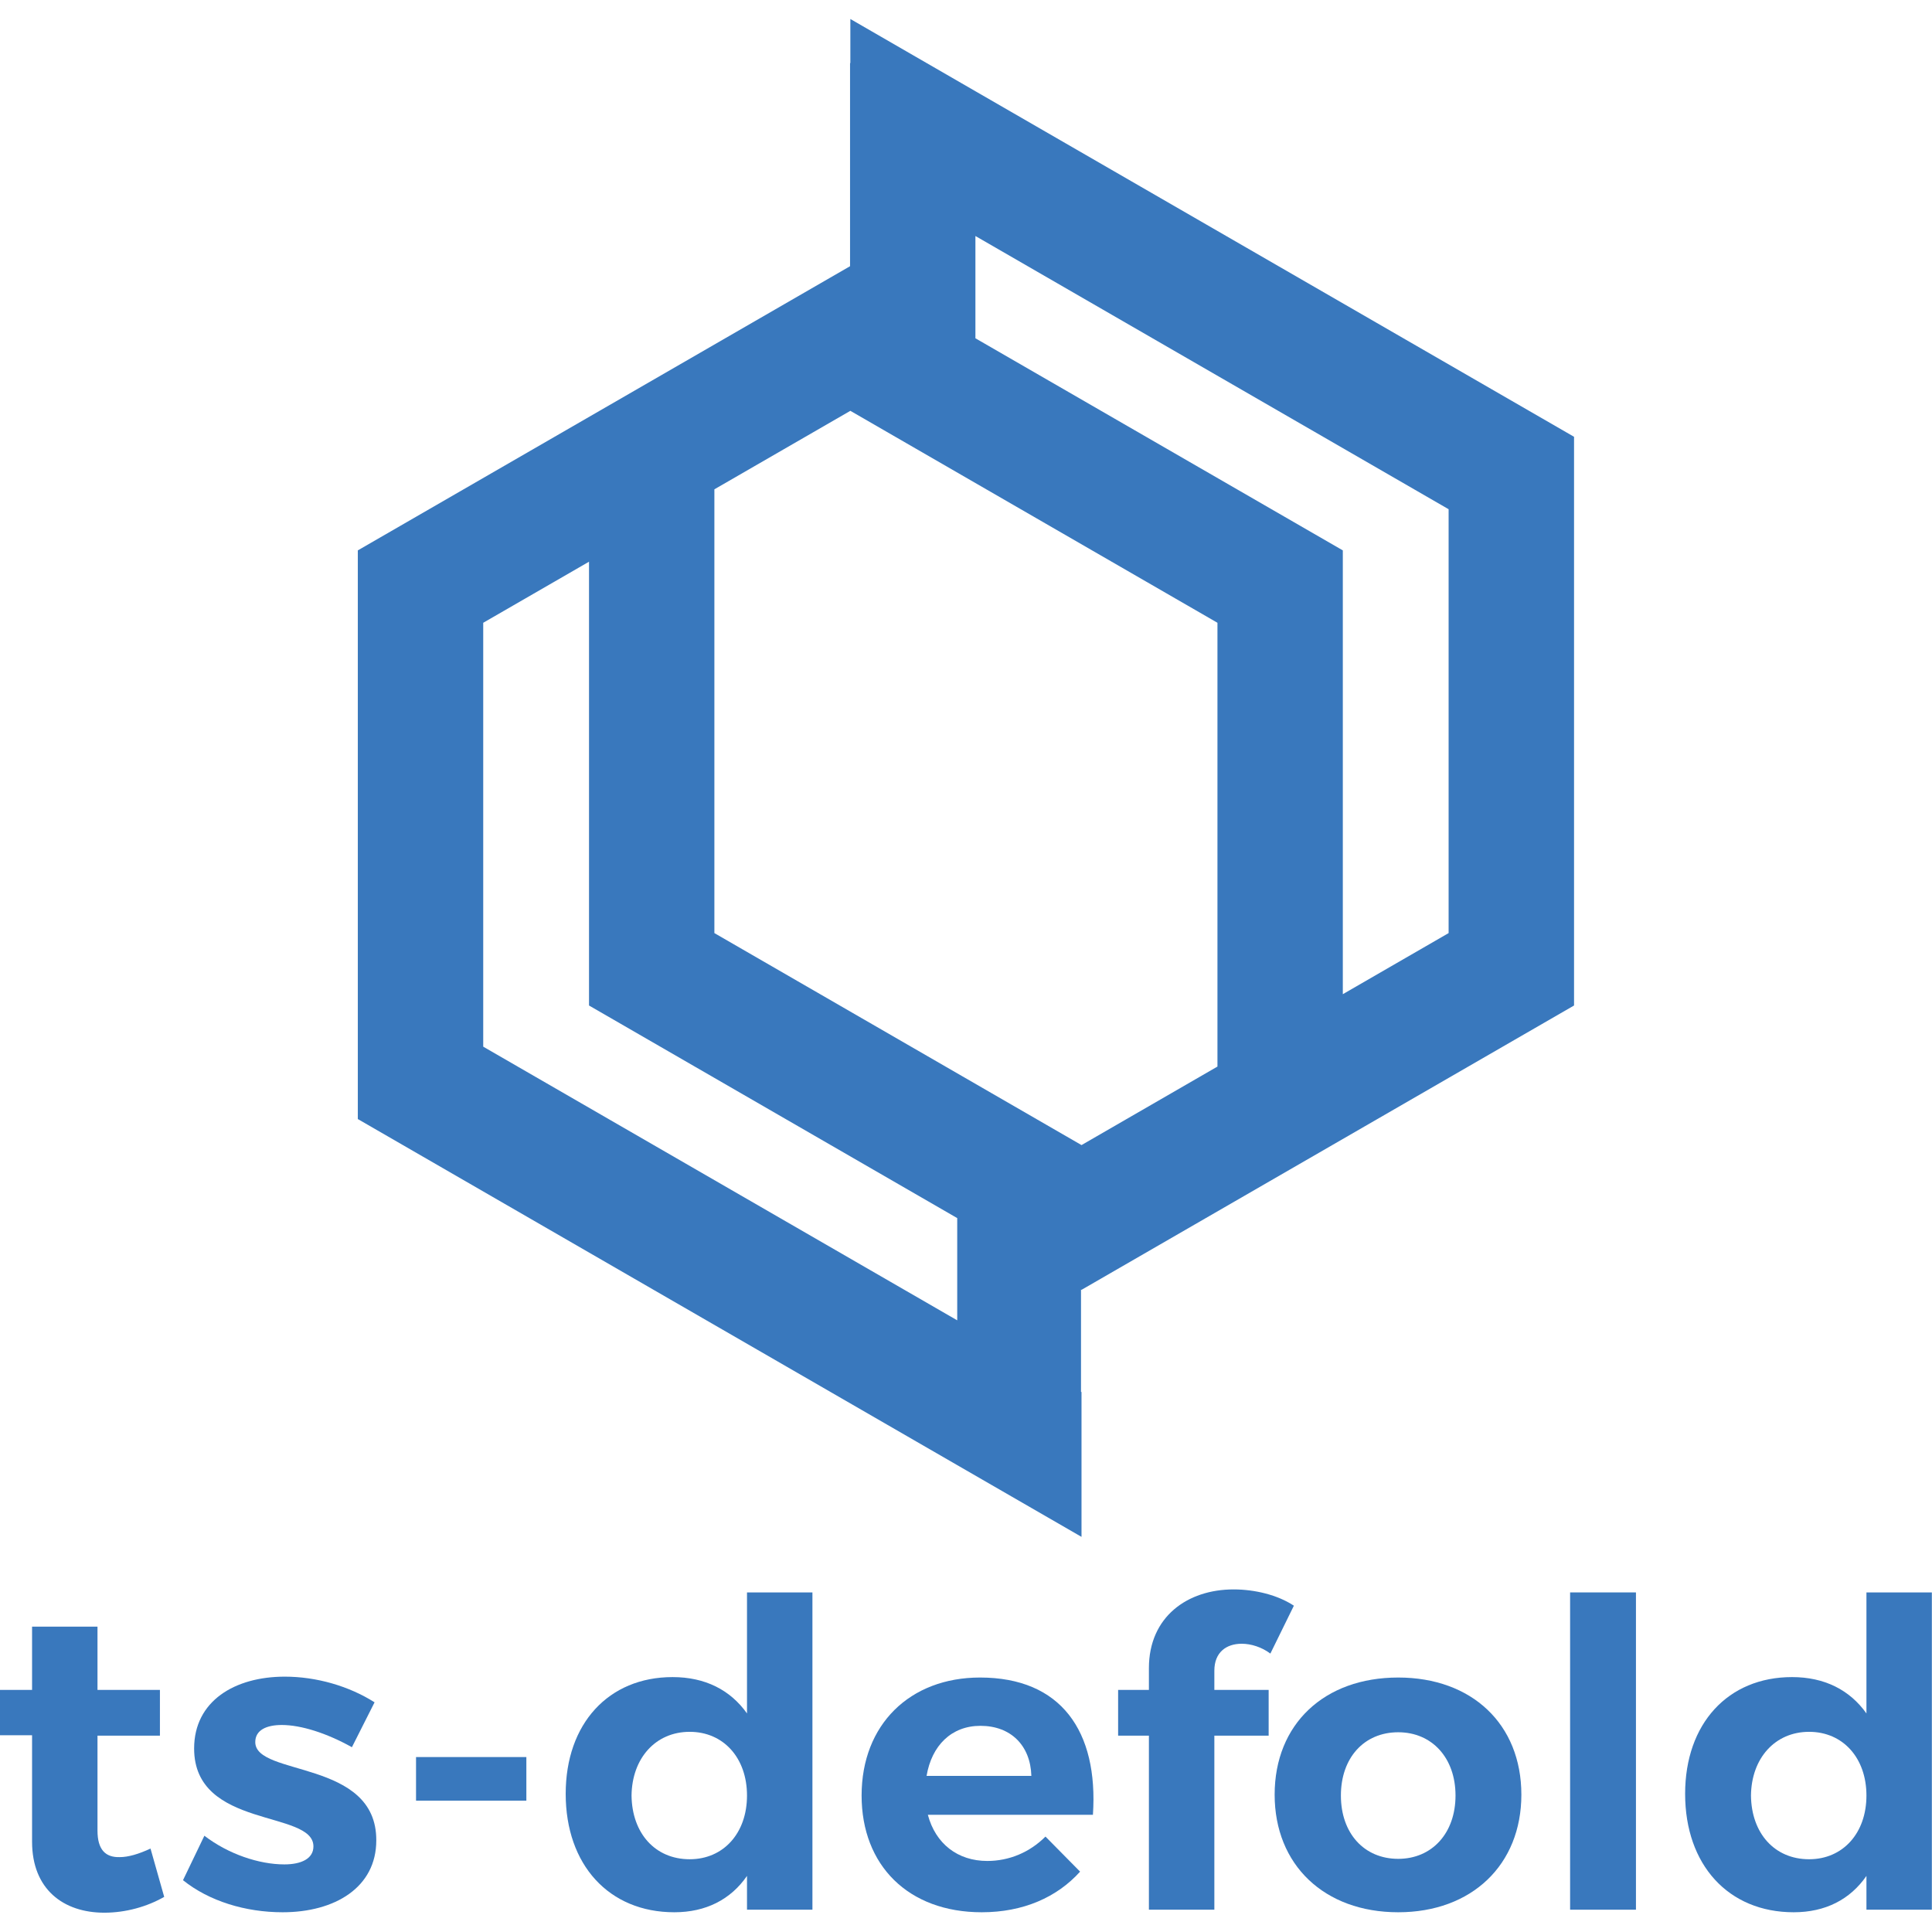
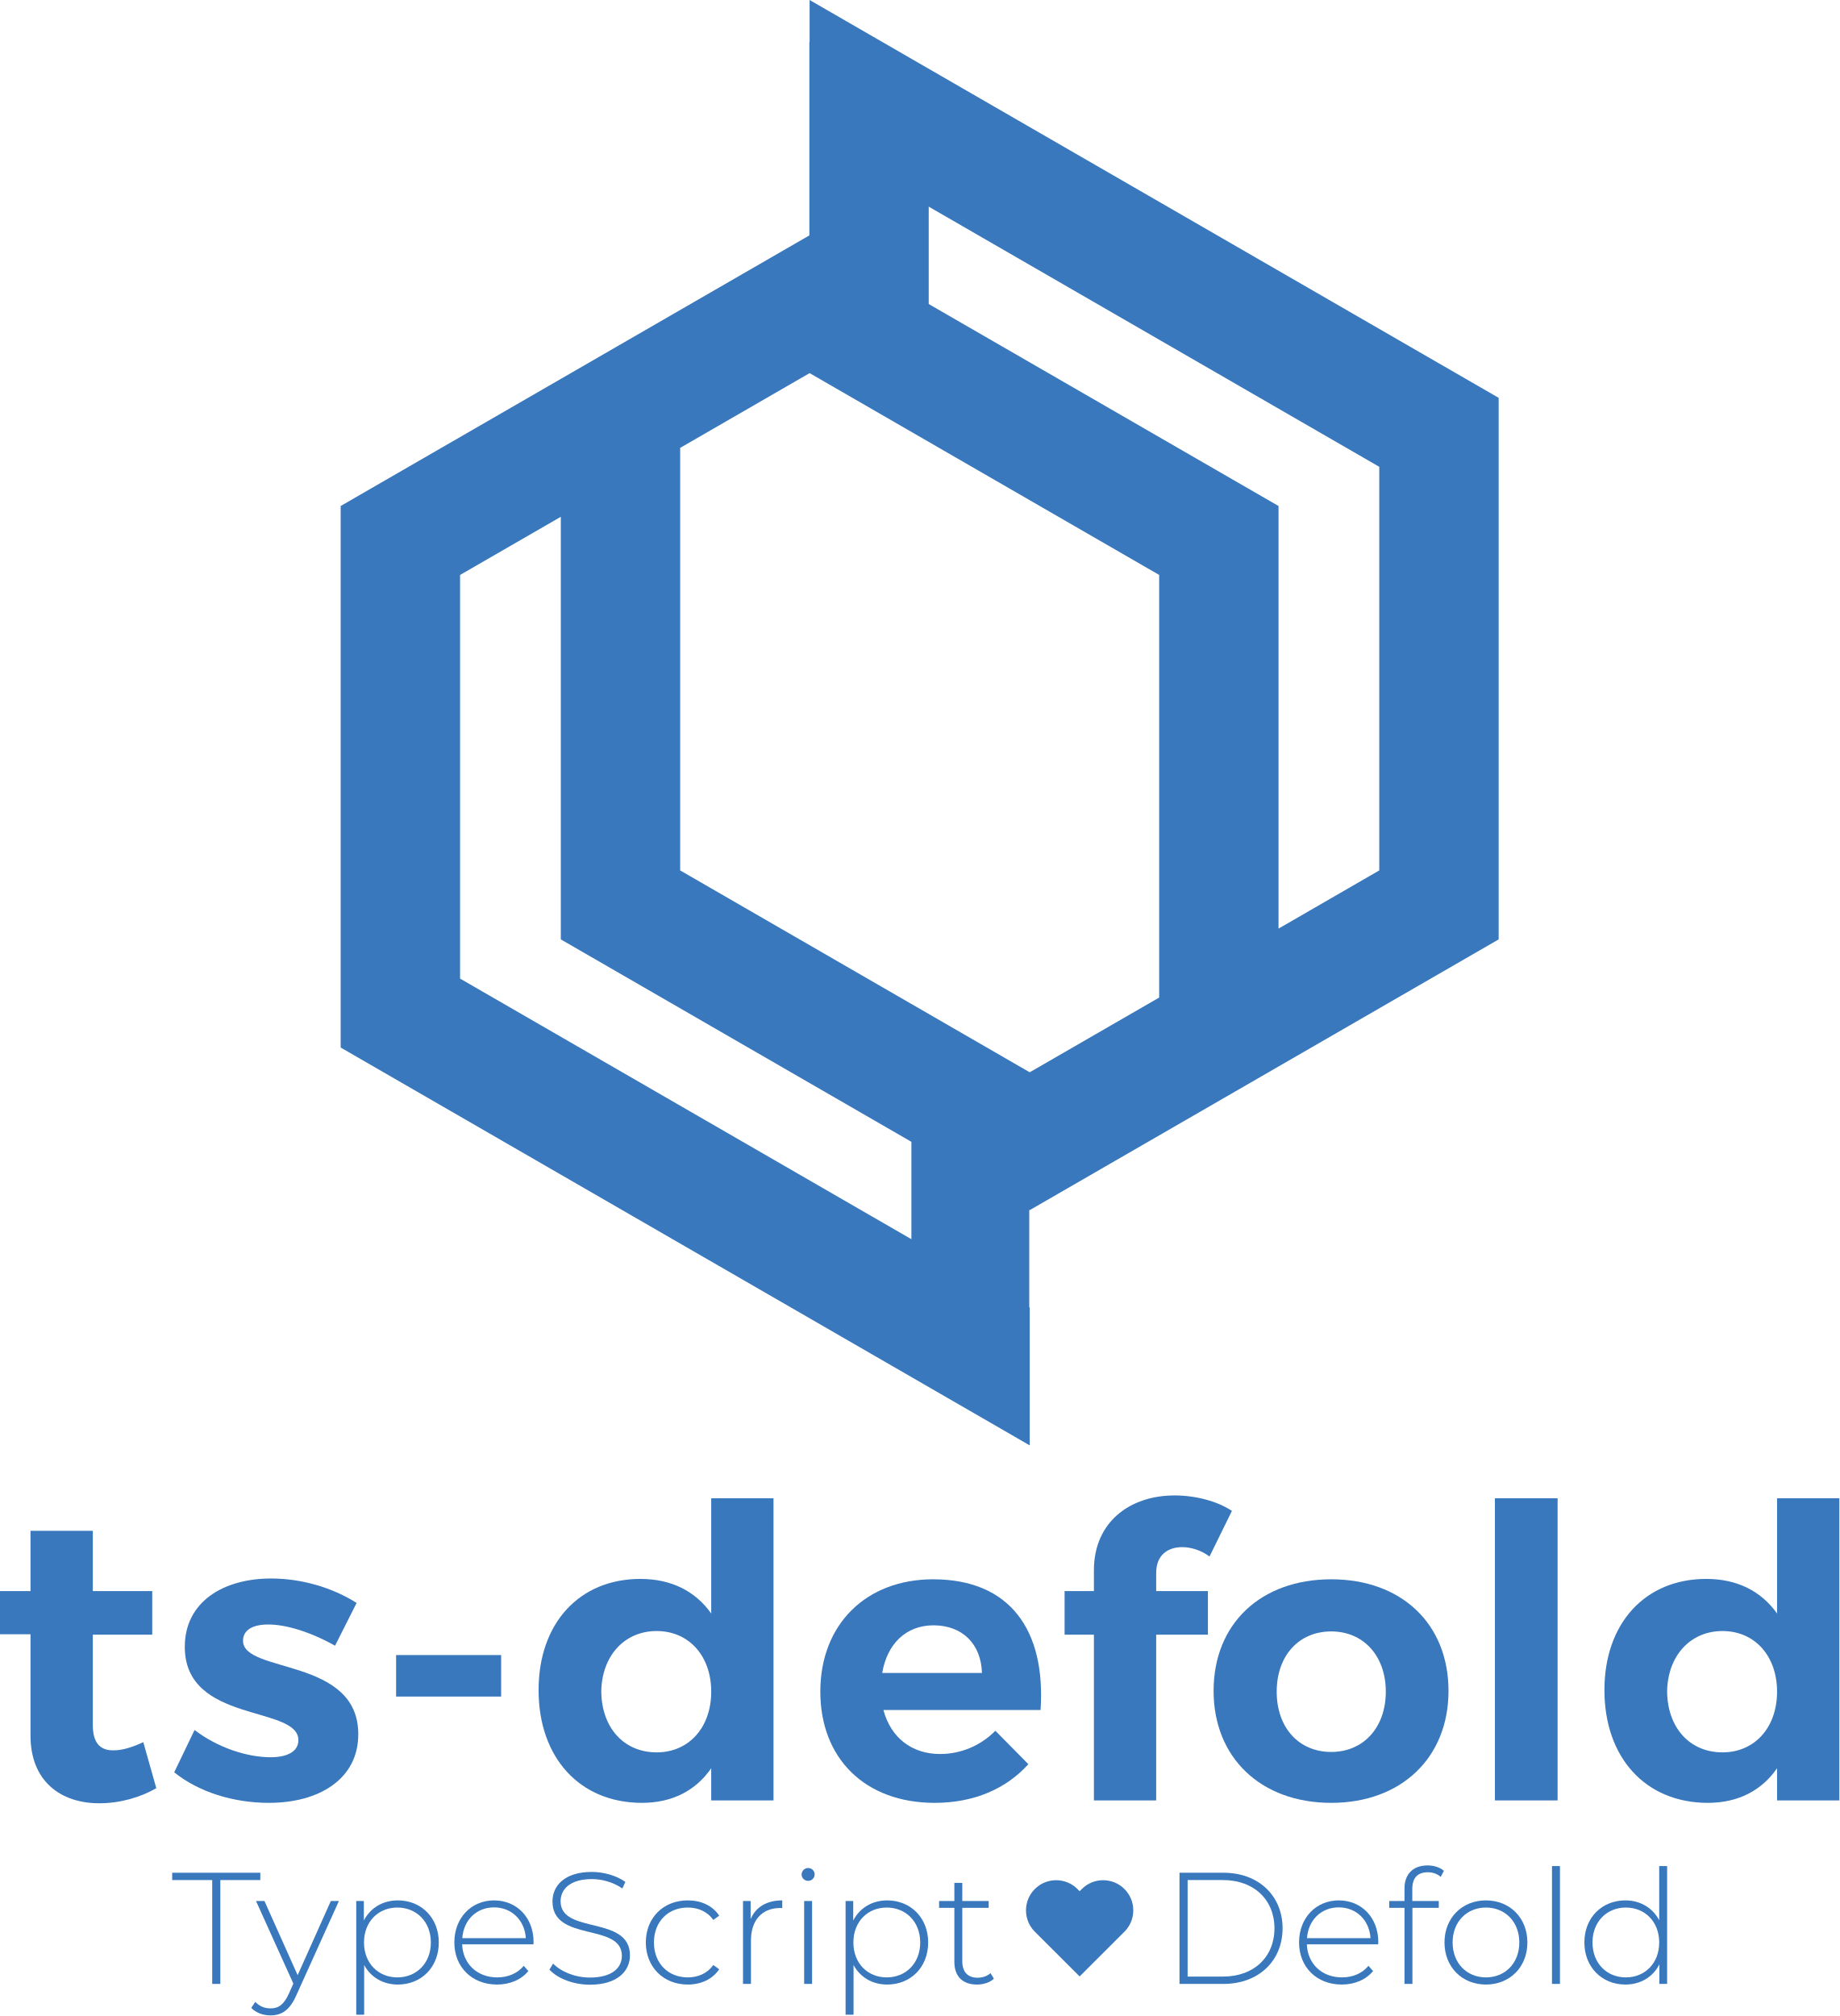
- <svg xmlns="http://www.w3.org/2000/svg" width="256px" height="256px" viewBox="0 0 2390 2343" version="1.1" xml:space="preserve" style="fill-rule:evenodd;clip-rule:evenodd;stroke-linejoin:round;stroke-miterlimit:2;">
-   <g transform="matrix(4.16667,0,0,4.16667,-3201.65,-3039.55)">
-     <path d="M1198.48,1000.88L1167.07,1019.02L1167.07,887.258L1057.99,824.284L1057.99,793.919L1198.48,875.036L1198.48,1000.88ZM1129.85,1040.51L1089.49,1063.82L980.491,1000.88L980.491,869.129L1020.86,845.823L1129.85,908.75L1129.85,1040.51ZM1052.59,1115.85L911.862,1034.6L911.862,908.75L943.271,890.62L943.271,1022.38L1052.59,1085.5L1052.59,1115.85ZM1057.99,750.935L1043.5,742.567L1020.86,729.492L1020.86,742.567L1020.77,742.567L1020.77,802.888L874.629,887.258L874.629,1056.09L1052.59,1158.84L1089.34,1180.05L1089.49,1180.14L1089.49,1137.15L1089.34,1137.07L1089.34,1106.72L1089.49,1106.8L1235.72,1022.38L1235.72,853.532L1057.99,750.935Z" style="fill:rgb(57,120,189);fill-rule:nonzero;" />
+ <svg xmlns="http://www.w3.org/2000/svg" width="100%" height="100%" viewBox="0 0 2390 2619" version="1.1" xml:space="preserve" style="fill-rule:evenodd;clip-rule:evenodd;stroke-linejoin:round;stroke-miterlimit:2;">
+   <g transform="matrix(4.16667,0,0,4.16667,-12581,-2901.78)">
+     <path d="M3449.52,967.813L3418.11,985.954L3418.11,854.194L3309.03,791.219L3309.03,760.855L3449.52,841.971L3449.52,967.813ZM3380.89,1007.45L3340.52,1030.75L3231.53,967.813L3231.53,836.064L3271.89,812.759L3380.89,875.686L3380.89,1007.45ZM3303.63,1082.79L3162.9,1001.54L3162.9,875.686L3194.31,857.556L3194.31,989.316L3303.63,1052.43L3303.63,1082.79ZM3309.03,717.871L3294.54,709.503L3271.89,696.427L3271.89,709.503L3271.81,709.503L3271.81,769.823L3125.66,854.194L3125.66,1023.03L3303.63,1125.77L3340.38,1146.99L3340.52,1147.07L3340.52,1104.09L3340.38,1104L3340.38,1073.65L3340.52,1073.73L3486.75,989.316L3486.75,820.467L3309.03,717.871Z" style="fill:rgb(57,120,189);fill-rule:nonzero;" />
  </g>
-   <g transform="matrix(4.16667,0,0,4.16667,-3201.65,-3039.55)">
-     <rect x="891.915" y="1245.51" width="32.754" height="12.95" style="fill:rgb(57,120,189);fill-rule:nonzero;" />
+   <g transform="matrix(4.16667,0,0,4.16667,-12581,-2901.78)">
+     <rect x="3142.95" y="1212.45" width="32.75" height="12.94" style="fill:rgb(57,120,189);fill-rule:nonzero;" />
  </g>
-   <g transform="matrix(4.16667,0,0,4.16667,-3201.65,-3039.55)">
-     <path d="M817.146,1287.02C812.068,1289.94 805.72,1291.72 799.372,1291.72C787.185,1291.72 777.917,1284.74 777.917,1270.65L777.917,1239.03L768.395,1239.03L768.395,1225.58L777.917,1225.58L777.917,1206.79L797.341,1206.79L797.341,1225.58L815.877,1225.58L815.877,1239.16L797.341,1239.16L797.341,1267.35C797.341,1273.06 799.753,1275.34 803.943,1275.22C806.482,1275.22 809.529,1274.33 813.083,1272.68L817.146,1287.02Z" style="fill:rgb(57,120,189);fill-rule:nonzero;" />
+   <g transform="matrix(4.16667,0,0,4.16667,-12581,-2901.78)">
+     <path d="M3068.18,1253.96C3063.1,1256.88 3056.75,1258.66 3050.41,1258.66C3038.22,1258.66 3028.95,1251.67 3028.95,1237.58L3028.95,1205.97L3019.43,1205.97L3019.43,1192.51L3028.95,1192.51L3028.95,1173.72L3048.38,1173.72L3048.38,1192.51L3066.91,1192.51L3066.91,1206.1L3048.38,1206.1L3048.38,1234.28C3048.38,1239.99 3050.79,1242.28 3054.98,1242.15C3057.52,1242.15 3060.56,1241.26 3064.12,1239.61L3068.18,1253.96Z" style="fill:rgb(57,120,189);fill-rule:nonzero;" />
  </g>
-   <g transform="matrix(4.16667,0,0,4.16667,-3201.65,-3039.55)">
-     <path d="M879.604,1229.26L872.876,1242.59C865.386,1238.4 857.768,1235.99 852.055,1235.99C847.485,1235.99 844.184,1237.51 844.184,1241.07C844.184,1251.35 880.239,1246.14 880.112,1270.27C880.112,1284.23 867.797,1291.59 852.309,1291.59C841.264,1291.59 830.473,1288.29 822.728,1282.07L829.076,1268.87C836.185,1274.33 845.327,1277.38 852.817,1277.38C857.768,1277.38 861.45,1275.73 861.45,1272.04C861.45,1261.13 826.03,1266.97 826.03,1242.97C826.03,1228.88 838.09,1221.64 852.944,1221.64C862.339,1221.64 871.987,1224.43 879.604,1229.26Z" style="fill:rgb(57,120,189);fill-rule:nonzero;" />
+   <g transform="matrix(4.16667,0,0,4.16667,-12581,-2901.78)">
+     <path d="M3130.64,1196.2L3123.91,1209.53C3116.42,1205.34 3108.8,1202.92 3103.09,1202.92C3098.52,1202.92 3095.22,1204.45 3095.22,1208C3095.22,1218.29 3131.27,1213.08 3131.15,1237.2C3131.15,1251.17 3118.83,1258.53 3103.34,1258.53C3092.3,1258.53 3081.51,1255.23 3073.76,1249.01L3080.11,1235.81C3087.22,1241.26 3096.36,1244.31 3103.85,1244.31C3108.8,1244.31 3112.48,1242.66 3112.48,1238.98C3112.48,1228.06 3077.06,1233.9 3077.06,1209.91C3077.06,1195.81 3089.12,1188.58 3103.98,1188.58C3113.37,1188.58 3123.02,1191.37 3130.64,1196.2Z" style="fill:rgb(57,120,189);fill-rule:nonzero;" />
  </g>
-   <g transform="matrix(4.16667,0,0,4.16667,-3201.65,-3039.55)">
-     <path d="M990.176,1256.94C990.176,1245.76 983.193,1238.02 973.163,1238.02C963.007,1238.02 956.024,1245.89 955.897,1256.94C956.024,1268.11 962.88,1275.85 973.163,1275.85C983.193,1275.85 990.176,1268.11 990.176,1256.94ZM1009.6,1290.83L990.176,1290.83L990.176,1280.8C985.351,1287.79 977.988,1291.59 968.593,1291.59C949.169,1291.59 936.347,1277.5 936.347,1256.43C936.347,1235.61 949.042,1221.77 968.085,1221.77C977.734,1221.77 985.224,1225.58 990.176,1232.56L990.176,1196.63L1009.6,1196.63L1009.6,1290.83Z" style="fill:rgb(57,120,189);fill-rule:nonzero;" />
+   <g transform="matrix(4.16667,0,0,4.16667,-12581,-2901.78)">
+     <path d="M3241.21,1223.87C3241.21,1212.7 3234.23,1204.96 3224.2,1204.96C3214.04,1204.96 3207.06,1212.83 3206.93,1223.87C3207.06,1235.04 3213.91,1242.79 3224.2,1242.79C3234.23,1242.79 3241.21,1235.04 3241.21,1223.87ZM3260.63,1257.77L3241.21,1257.77L3241.21,1247.74C3236.39,1254.72 3229.02,1258.53 3219.63,1258.53C3200.2,1258.53 3187.38,1244.44 3187.38,1223.36C3187.38,1202.54 3200.08,1188.71 3219.12,1188.71C3228.77,1188.71 3236.26,1192.51 3241.21,1199.5L3241.21,1163.57L3260.63,1163.57L3260.63,1257.77Z" style="fill:rgb(57,120,189);fill-rule:nonzero;" />
  </g>
-   <g transform="matrix(4.16667,0,0,4.16667,-3201.65,-3039.55)">
-     <path d="M1074.6,1251.1C1074.34,1242.08 1068.5,1236.24 1059.49,1236.24C1050.86,1236.24 1045.02,1242.08 1043.49,1251.1L1074.6,1251.1ZM1092.88,1262.65L1043.87,1262.65C1046.16,1271.28 1052.76,1276.36 1061.52,1276.36C1067.99,1276.36 1074.09,1273.82 1078.79,1269.12L1089.07,1279.53C1082.21,1287.15 1072.18,1291.59 1059.87,1291.59C1038.03,1291.59 1024.2,1277.63 1024.2,1256.94C1024.2,1235.86 1038.54,1221.9 1059.36,1221.9C1083.36,1221.9 1094.53,1237.77 1092.88,1262.65Z" style="fill:rgb(57,120,189);fill-rule:nonzero;" />
+   <g transform="matrix(4.16667,0,0,4.16667,-12581,-2901.78)">
+     <path d="M3325.63,1218.03C3325.38,1209.02 3319.54,1203.18 3310.52,1203.18C3301.89,1203.18 3296.05,1209.02 3294.53,1218.03L3325.63,1218.03ZM3343.91,1229.58L3294.91,1229.58C3297.19,1238.22 3303.79,1243.3 3312.55,1243.3C3319.03,1243.3 3325.12,1240.76 3329.82,1236.06L3340.1,1246.47C3333.25,1254.09 3323.22,1258.53 3310.9,1258.53C3289.07,1258.53 3275.23,1244.57 3275.23,1223.87C3275.23,1202.8 3289.58,1188.83 3310.4,1188.83C3334.39,1188.83 3345.56,1204.7 3343.91,1229.58Z" style="fill:rgb(57,120,189);fill-rule:nonzero;" />
  </g>
-   <g transform="matrix(4.16667,0,0,4.16667,-3201.65,-3039.55)">
-     <path d="M1128.93,1219.87L1128.93,1225.58L1145.05,1225.58L1145.05,1239.16L1128.93,1239.16L1128.93,1290.83L1109.5,1290.83L1109.5,1239.16L1100.36,1239.16L1100.36,1225.58L1109.5,1225.58L1109.5,1219.1C1109.5,1203.87 1120.93,1195.74 1134.64,1195.74C1140.99,1195.74 1147.72,1197.39 1152.54,1200.57L1145.56,1214.79C1143.02,1212.88 1139.85,1211.87 1137.05,1211.87C1132.48,1211.87 1128.93,1214.41 1128.93,1219.87Z" style="fill:rgb(57,120,189);fill-rule:nonzero;" />
+   <g transform="matrix(4.16667,0,0,4.16667,-12581,-2901.78)">
+     <path d="M3379.96,1186.8L3379.96,1192.51L3396.09,1192.51L3396.09,1206.1L3379.96,1206.1L3379.96,1257.77L3360.54,1257.77L3360.54,1206.1L3351.4,1206.1L3351.4,1192.51L3360.54,1192.51L3360.54,1186.04C3360.54,1170.8 3371.96,1162.68 3385.68,1162.68C3392.02,1162.68 3398.75,1164.33 3403.58,1167.5L3396.59,1181.72C3394.05,1179.82 3390.88,1178.8 3388.09,1178.8C3383.52,1178.8 3379.96,1181.34 3379.96,1186.8Z" style="fill:rgb(57,120,189);fill-rule:nonzero;" />
  </g>
-   <g transform="matrix(4.16667,0,0,4.16667,-3201.65,-3039.55)">
-     <path d="M1166.5,1256.94C1166.5,1268.11 1173.36,1275.73 1183.52,1275.73C1193.55,1275.73 1200.53,1268.11 1200.53,1256.94C1200.53,1245.76 1193.55,1238.15 1183.52,1238.15C1173.36,1238.15 1166.5,1245.76 1166.5,1256.94ZM1220.08,1256.68C1220.08,1277.5 1205.35,1291.59 1183.52,1291.59C1161.55,1291.59 1146.83,1277.5 1146.83,1256.68C1146.83,1235.73 1161.55,1221.9 1183.52,1221.9C1205.35,1221.9 1220.08,1235.73 1220.08,1256.68Z" style="fill:rgb(57,120,189);fill-rule:nonzero;" />
+   <g transform="matrix(4.16667,0,0,4.16667,-12581,-2901.78)">
+     <path d="M3417.54,1223.87C3417.54,1235.04 3424.39,1242.66 3434.55,1242.66C3444.58,1242.66 3451.56,1235.04 3451.56,1223.87C3451.56,1212.7 3444.58,1205.08 3434.55,1205.08C3424.39,1205.08 3417.54,1212.7 3417.54,1223.87ZM3471.11,1223.62C3471.11,1244.44 3456.39,1258.53 3434.55,1258.53C3412.59,1258.53 3397.86,1244.44 3397.86,1223.62C3397.86,1202.67 3412.59,1188.83 3434.55,1188.83C3456.39,1188.83 3471.11,1202.67 3471.11,1223.62Z" style="fill:rgb(57,120,189);fill-rule:nonzero;" />
  </g>
-   <g transform="matrix(4.16667,0,0,4.16667,-3201.65,-3039.55)">
-     <rect x="1234.55" y="1196.63" width="19.55" height="94.2" style="fill:rgb(57,120,189);fill-rule:nonzero;" />
+   <g transform="matrix(4.16667,0,0,4.16667,-12581,-2901.78)">
+     <rect x="3485.58" y="1163.57" width="19.55" height="94.2" style="fill:rgb(57,120,189);fill-rule:nonzero;" />
  </g>
-   <g transform="matrix(4.16667,0,0,4.16667,-3201.65,-3039.55)">
-     <path d="M1322.53,1256.94C1322.53,1245.76 1315.54,1238.02 1305.51,1238.02C1295.36,1238.02 1288.37,1245.89 1288.25,1256.94C1288.37,1268.11 1295.23,1275.85 1305.51,1275.85C1315.54,1275.85 1322.53,1268.11 1322.53,1256.94ZM1341.95,1290.83L1322.53,1290.83L1322.53,1280.8C1317.7,1287.79 1310.34,1291.59 1300.94,1291.59C1281.52,1291.59 1268.7,1277.5 1268.7,1256.43C1268.7,1235.61 1281.39,1221.77 1300.44,1221.77C1310.08,1221.77 1317.57,1225.58 1322.53,1232.56L1322.53,1196.63L1341.95,1196.63L1341.95,1290.83Z" style="fill:rgb(57,120,189);fill-rule:nonzero;" />
+   <g transform="matrix(4.16667,0,0,4.16667,-12581,-2901.78)">
+     <path d="M3573.56,1223.87C3573.56,1212.7 3566.58,1204.96 3556.55,1204.96C3546.39,1204.96 3539.41,1212.83 3539.28,1223.87C3539.41,1235.04 3546.26,1242.79 3556.55,1242.79C3566.58,1242.79 3573.56,1235.04 3573.56,1223.87ZM3592.98,1257.77L3573.56,1257.77L3573.56,1247.74C3568.74,1254.72 3561.37,1258.53 3551.98,1258.53C3532.55,1258.53 3519.73,1244.44 3519.73,1223.36C3519.73,1202.54 3532.43,1188.71 3551.47,1188.71C3561.12,1188.71 3568.61,1192.51 3573.56,1199.5L3573.56,1163.57L3592.98,1163.57L3592.98,1257.77Z" style="fill:rgb(57,120,189);fill-rule:nonzero;" />
+   </g>
+   <g transform="matrix(4.16667,0,0,4.16667,-12581,-2901.78)">
+     <path d="M3370.06,1285.4C3366.39,1281.73 3360.44,1281.73 3356.77,1285.4L3356.09,1286.08L3355.41,1285.4C3351.74,1281.73 3345.79,1281.73 3342.11,1285.4C3338.45,1289.07 3338.45,1295.03 3342.11,1298.7L3343.65,1300.23L3356.09,1312.65L3368.53,1300.22L3370.06,1298.7C3373.74,1295.03 3373.74,1289.07 3370.06,1285.4Z" style="fill:rgb(57,120,189);fill-rule:nonzero;" />
+   </g>
+   <g transform="matrix(4.16667,0,0,4.16667,-12581,-2901.78)">
+     <path d="M3085.61,1282.6L3073.13,1282.6L3073.13,1280.32L3100.61,1280.32L3100.61,1282.6L3088.14,1282.6L3088.14,1314.98L3085.61,1314.98L3085.61,1282.6Z" style="fill:rgb(57,120,189);fill-rule:nonzero;" />
+   </g>
+   <g transform="matrix(4.16667,0,0,4.16667,-12581,-2901.78)">
+     <path d="M3125.12,1289.13L3111.85,1318.5C3109.77,1323.25 3107.2,1324.79 3103.78,1324.79C3101.45,1324.79 3099.27,1323.99 3097.79,1322.46L3099.03,1320.58C3100.36,1321.96 3101.9,1322.61 3103.83,1322.61C3106.21,1322.61 3107.94,1321.52 3109.52,1318L3110.91,1314.88L3099.27,1289.13L3101.9,1289.13L3112.25,1312.26L3122.6,1289.13L3125.12,1289.13Z" style="fill:rgb(57,120,189);fill-rule:nonzero;" />
+   </g>
+   <g transform="matrix(4.16667,0,0,4.16667,-12581,-2901.78)">
+     <path d="M3153.79,1302.06C3153.79,1295.57 3149.28,1291.17 3143.34,1291.17C3137.4,1291.17 3132.94,1295.57 3132.94,1302.06C3132.94,1308.55 3137.4,1312.95 3143.34,1312.95C3149.28,1312.95 3153.79,1308.55 3153.79,1302.06ZM3156.26,1302.06C3156.26,1309.83 3150.77,1315.18 3143.49,1315.18C3138.93,1315.18 3135.07,1312.95 3132.99,1309.09L3132.99,1324.59L3130.52,1324.59L3130.52,1289.13L3132.89,1289.13L3132.89,1295.22C3134.92,1291.26 3138.83,1288.94 3143.49,1288.94C3150.77,1288.94 3156.26,1294.33 3156.26,1302.06Z" style="fill:rgb(57,120,189);fill-rule:nonzero;" />
+   </g>
+   <g transform="matrix(4.16667,0,0,4.16667,-12581,-2901.78)">
+     <path d="M3163.59,1300.72L3183.4,1300.72C3183.05,1295.13 3178.99,1291.12 3173.49,1291.12C3168,1291.12 3163.99,1295.08 3163.59,1300.72ZM3185.77,1302.65L3163.54,1302.65C3163.79,1308.79 3168.29,1312.95 3174.48,1312.95C3177.75,1312.95 3180.77,1311.76 3182.75,1309.34L3184.19,1310.97C3181.91,1313.74 3178.34,1315.18 3174.43,1315.18C3166.61,1315.18 3161.11,1309.73 3161.11,1302.06C3161.11,1294.38 3166.41,1288.94 3173.49,1288.94C3180.57,1288.94 3185.82,1294.28 3185.82,1301.96C3185.82,1302.16 3185.77,1302.4 3185.77,1302.65Z" style="fill:rgb(57,120,189);fill-rule:nonzero;" />
+   </g>
+   <g transform="matrix(4.16667,0,0,4.16667,-12581,-2901.78)">
+     <path d="M3190.77,1310.53L3191.91,1308.64C3194.29,1311.12 3198.69,1313 3203.35,1313C3210.28,1313 3213.35,1309.98 3213.35,1306.22C3213.35,1295.82 3191.71,1302.06 3191.71,1289.28C3191.71,1284.38 3195.47,1280.07 3203.99,1280.07C3207.8,1280.07 3211.77,1281.26 3214.44,1283.19L3213.5,1285.22C3210.63,1283.24 3207.11,1282.3 3203.99,1282.3C3197.26,1282.3 3194.24,1285.42 3194.24,1289.23C3194.24,1299.63 3215.87,1293.49 3215.87,1306.07C3215.87,1310.97 3211.96,1315.23 3203.4,1315.23C3198.25,1315.23 3193.3,1313.3 3190.77,1310.53Z" style="fill:rgb(57,120,189);fill-rule:nonzero;" />
+   </g>
+   <g transform="matrix(4.16667,0,0,4.16667,-12581,-2901.78)">
+     <path d="M3220.82,1302.06C3220.82,1294.33 3226.32,1288.94 3233.9,1288.94C3238.01,1288.94 3241.57,1290.52 3243.7,1293.69L3241.87,1295.03C3239.99,1292.4 3237.11,1291.17 3233.9,1291.17C3227.81,1291.17 3223.35,1295.52 3223.35,1302.06C3223.35,1308.59 3227.81,1312.95 3233.9,1312.95C3237.11,1312.95 3239.99,1311.71 3241.87,1309.09L3243.7,1310.43C3241.57,1313.55 3238.01,1315.18 3233.9,1315.18C3226.32,1315.18 3220.82,1309.73 3220.82,1302.06Z" style="fill:rgb(57,120,189);fill-rule:nonzero;" />
+   </g>
+   <g transform="matrix(4.16667,0,0,4.16667,-12581,-2901.78)">
+     <path d="M3263.36,1288.94L3263.36,1291.36C3263.16,1291.36 3262.96,1291.31 3262.76,1291.31C3257.02,1291.31 3253.6,1295.13 3253.6,1301.51L3253.6,1314.98L3251.12,1314.98L3251.12,1289.13L3253.5,1289.13L3253.5,1294.78C3255.09,1291.02 3258.5,1288.94 3263.36,1288.94Z" style="fill:rgb(57,120,189);fill-rule:nonzero;" />
+   </g>
+   <g transform="matrix(4.16667,0,0,4.16667,-12581,-2901.78)">
+     <path d="M3270.19,1289.13L3272.66,1289.13L3272.66,1314.98L3270.19,1314.98L3270.19,1289.13ZM3269.4,1280.87C3269.4,1279.78 3270.29,1278.84 3271.43,1278.84C3272.56,1278.84 3273.46,1279.73 3273.46,1280.82C3273.46,1281.96 3272.56,1282.85 3271.43,1282.85C3270.29,1282.85 3269.4,1281.96 3269.4,1280.87Z" style="fill:rgb(57,120,189);fill-rule:nonzero;" />
+   </g>
+   <g transform="matrix(4.16667,0,0,4.16667,-12581,-2901.78)">
+     <path d="M3306.38,1302.06C3306.38,1295.57 3301.88,1291.17 3295.93,1291.17C3289.99,1291.17 3285.54,1295.57 3285.54,1302.06C3285.54,1308.55 3289.99,1312.95 3295.93,1312.95C3301.88,1312.95 3306.38,1308.55 3306.38,1302.06ZM3308.86,1302.06C3308.86,1309.83 3303.36,1315.18 3296.08,1315.18C3291.53,1315.18 3287.66,1312.95 3285.59,1309.09L3285.59,1324.59L3283.11,1324.59L3283.11,1289.13L3285.49,1289.13L3285.49,1295.22C3287.52,1291.26 3291.43,1288.94 3296.08,1288.94C3303.36,1288.94 3308.86,1294.33 3308.86,1302.06Z" style="fill:rgb(57,120,189);fill-rule:nonzero;" />
+   </g>
+   <g transform="matrix(4.16667,0,0,4.16667,-12581,-2901.78)">
+     <path d="M3329.35,1313.35C3328.07,1314.59 3325.99,1315.18 3324.06,1315.18C3319.5,1315.18 3317.03,1312.51 3317.03,1308.15L3317.03,1291.26L3312.27,1291.26L3312.27,1289.13L3317.03,1289.13L3317.03,1283.49L3319.5,1283.49L3319.5,1289.13L3327.72,1289.13L3327.72,1291.26L3319.5,1291.26L3319.5,1307.9C3319.5,1311.22 3321.13,1313.05 3324.3,1313.05C3325.84,1313.05 3327.27,1312.55 3328.31,1311.62L3329.35,1313.35Z" style="fill:rgb(57,120,189);fill-rule:nonzero;" />
+   </g>
+   <g transform="matrix(4.16667,0,0,4.16667,-12581,-2901.78)">
+     <path d="M3400.75,1312.7C3410.55,1312.7 3416.84,1306.47 3416.84,1297.65C3416.84,1288.84 3410.55,1282.6 3400.75,1282.6L3389.76,1282.6L3389.76,1312.7L3400.75,1312.7ZM3387.23,1280.32L3400.95,1280.32C3411.94,1280.32 3419.37,1287.55 3419.37,1297.65C3419.37,1307.75 3411.94,1314.98 3400.95,1314.98L3387.23,1314.98L3387.23,1280.32Z" style="fill:rgb(57,120,189);fill-rule:nonzero;" />
+   </g>
+   <g transform="matrix(4.16667,0,0,4.16667,-12581,-2901.78)">
+     <path d="M3426.99,1300.72L3446.79,1300.72C3446.45,1295.13 3442.39,1291.12 3436.89,1291.12C3431.4,1291.12 3427.38,1295.08 3426.99,1300.72ZM3449.17,1302.65L3426.94,1302.65C3427.19,1308.79 3431.69,1312.95 3437.88,1312.95C3441.15,1312.95 3444.17,1311.76 3446.15,1309.34L3447.59,1310.97C3445.31,1313.74 3441.74,1315.18 3437.83,1315.18C3430.01,1315.18 3424.51,1309.73 3424.51,1302.06C3424.51,1294.38 3429.81,1288.94 3436.89,1288.94C3443.97,1288.94 3449.22,1294.28 3449.22,1301.96C3449.22,1302.16 3449.17,1302.4 3449.17,1302.65Z" style="fill:rgb(57,120,189);fill-rule:nonzero;" />
+   </g>
+   <g transform="matrix(4.16667,0,0,4.16667,-12581,-2901.78)">
+     <path d="M3459.82,1285.37L3459.82,1289.13L3468.08,1289.13L3468.08,1291.26L3459.86,1291.26L3459.86,1314.98L3457.39,1314.98L3457.39,1291.26L3452.63,1291.26L3452.63,1289.13L3457.39,1289.13L3457.39,1285.17C3457.39,1280.87 3459.96,1278.04 3464.57,1278.04C3466.45,1278.04 3468.43,1278.59 3469.67,1279.73L3468.68,1281.61C3467.64,1280.67 3466.2,1280.17 3464.67,1280.17C3461.45,1280.17 3459.82,1281.96 3459.82,1285.37Z" style="fill:rgb(57,120,189);fill-rule:nonzero;" />
+   </g>
+   <g transform="matrix(4.16667,0,0,4.16667,-12581,-2901.78)">
+     <path d="M3493.19,1302.06C3493.19,1295.57 3488.73,1291.17 3482.79,1291.17C3476.85,1291.17 3472.39,1295.57 3472.39,1302.06C3472.39,1308.55 3476.85,1312.95 3482.79,1312.95C3488.73,1312.95 3493.19,1308.55 3493.19,1302.06ZM3469.86,1302.06C3469.86,1294.38 3475.36,1288.94 3482.79,1288.94C3490.22,1288.94 3495.71,1294.38 3495.71,1302.06C3495.71,1309.73 3490.22,1315.18 3482.79,1315.18C3475.36,1315.18 3469.86,1309.73 3469.86,1302.06Z" style="fill:rgb(57,120,189);fill-rule:nonzero;" />
+   </g>
+   <g transform="matrix(4.16667,0,0,4.16667,-12581,-2901.78)">
+     <rect x="3503.38" y="1278.24" width="2.48" height="36.74" style="fill:rgb(57,120,189);fill-rule:nonzero;" />
+   </g>
+   <g transform="matrix(4.16667,0,0,4.16667,-12581,-2901.78)">
+     <path d="M3536.81,1302.06C3536.81,1295.57 3532.35,1291.17 3526.41,1291.17C3520.47,1291.17 3516.01,1295.57 3516.01,1302.06C3516.01,1308.55 3520.47,1312.95 3526.41,1312.95C3532.35,1312.95 3536.81,1308.55 3536.81,1302.06ZM3539.28,1278.24L3539.28,1314.98L3536.86,1314.98L3536.86,1308.89C3534.82,1312.9 3530.91,1315.18 3526.26,1315.18C3518.98,1315.18 3513.48,1309.78 3513.48,1302.06C3513.48,1294.28 3518.98,1288.94 3526.26,1288.94C3530.86,1288.94 3534.73,1291.22 3536.81,1295.13L3536.81,1278.24L3539.28,1278.24Z" style="fill:rgb(57,120,189);fill-rule:nonzero;" />
  </g>
</svg>
